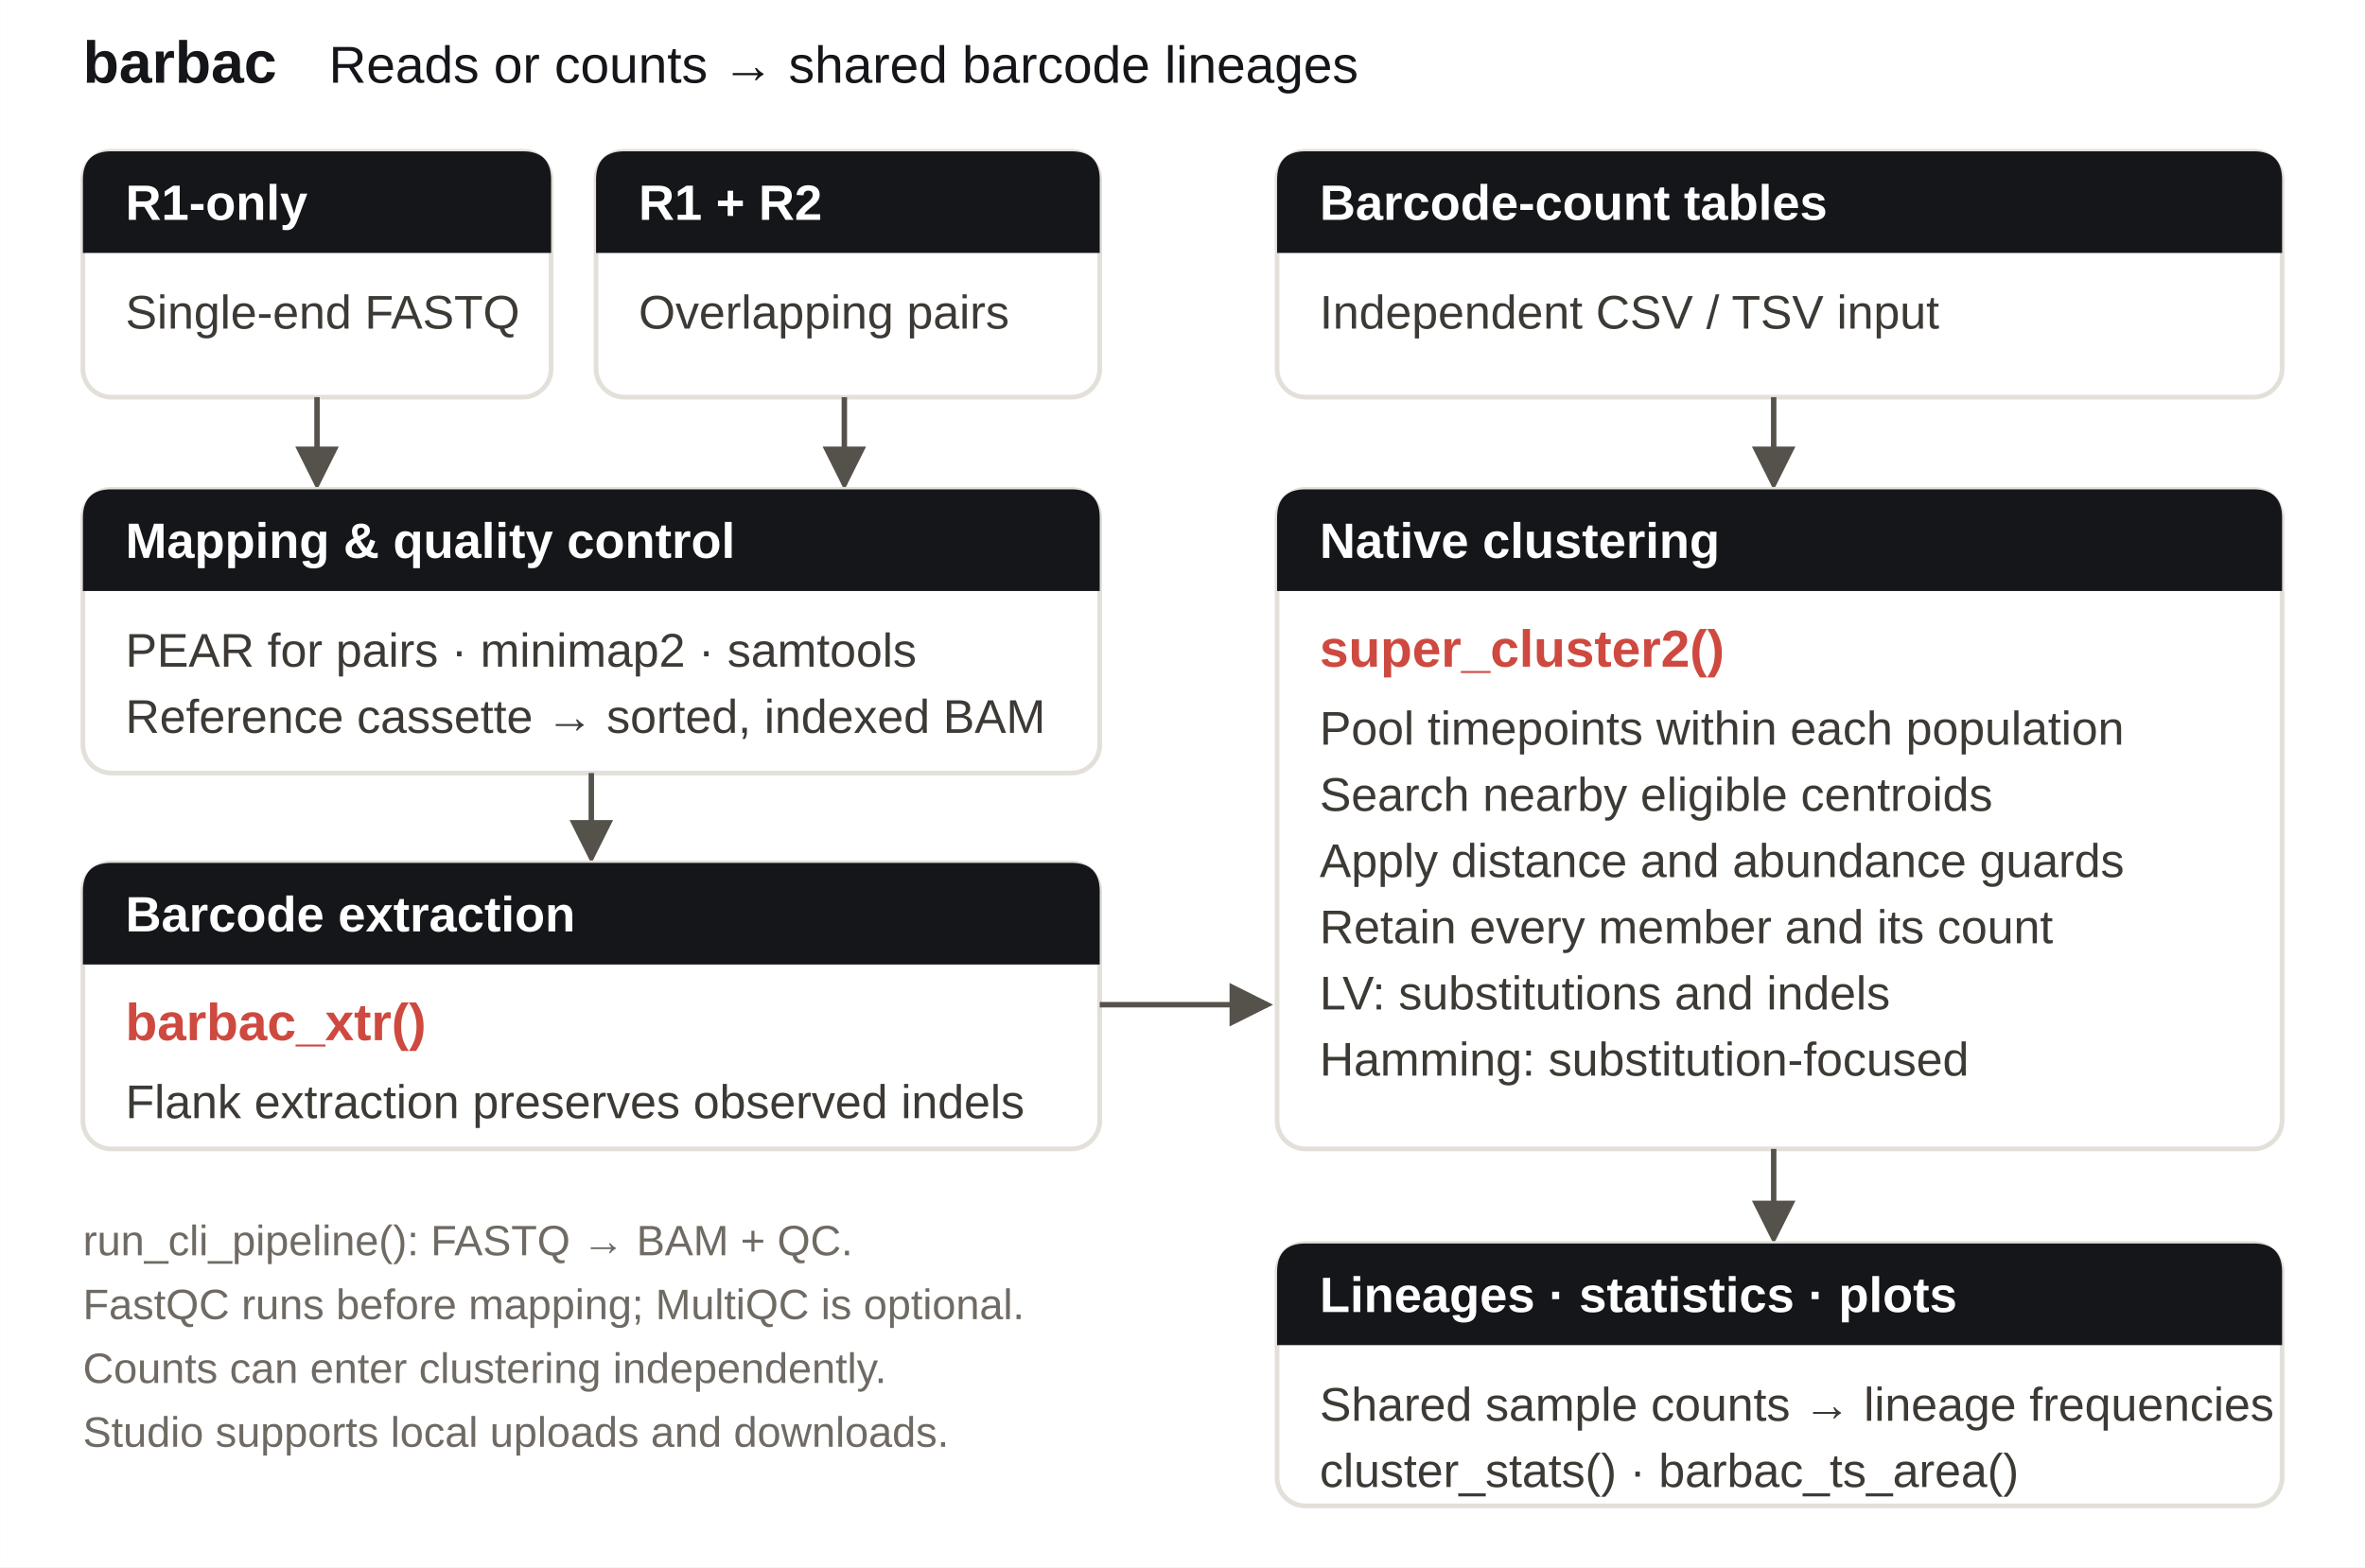
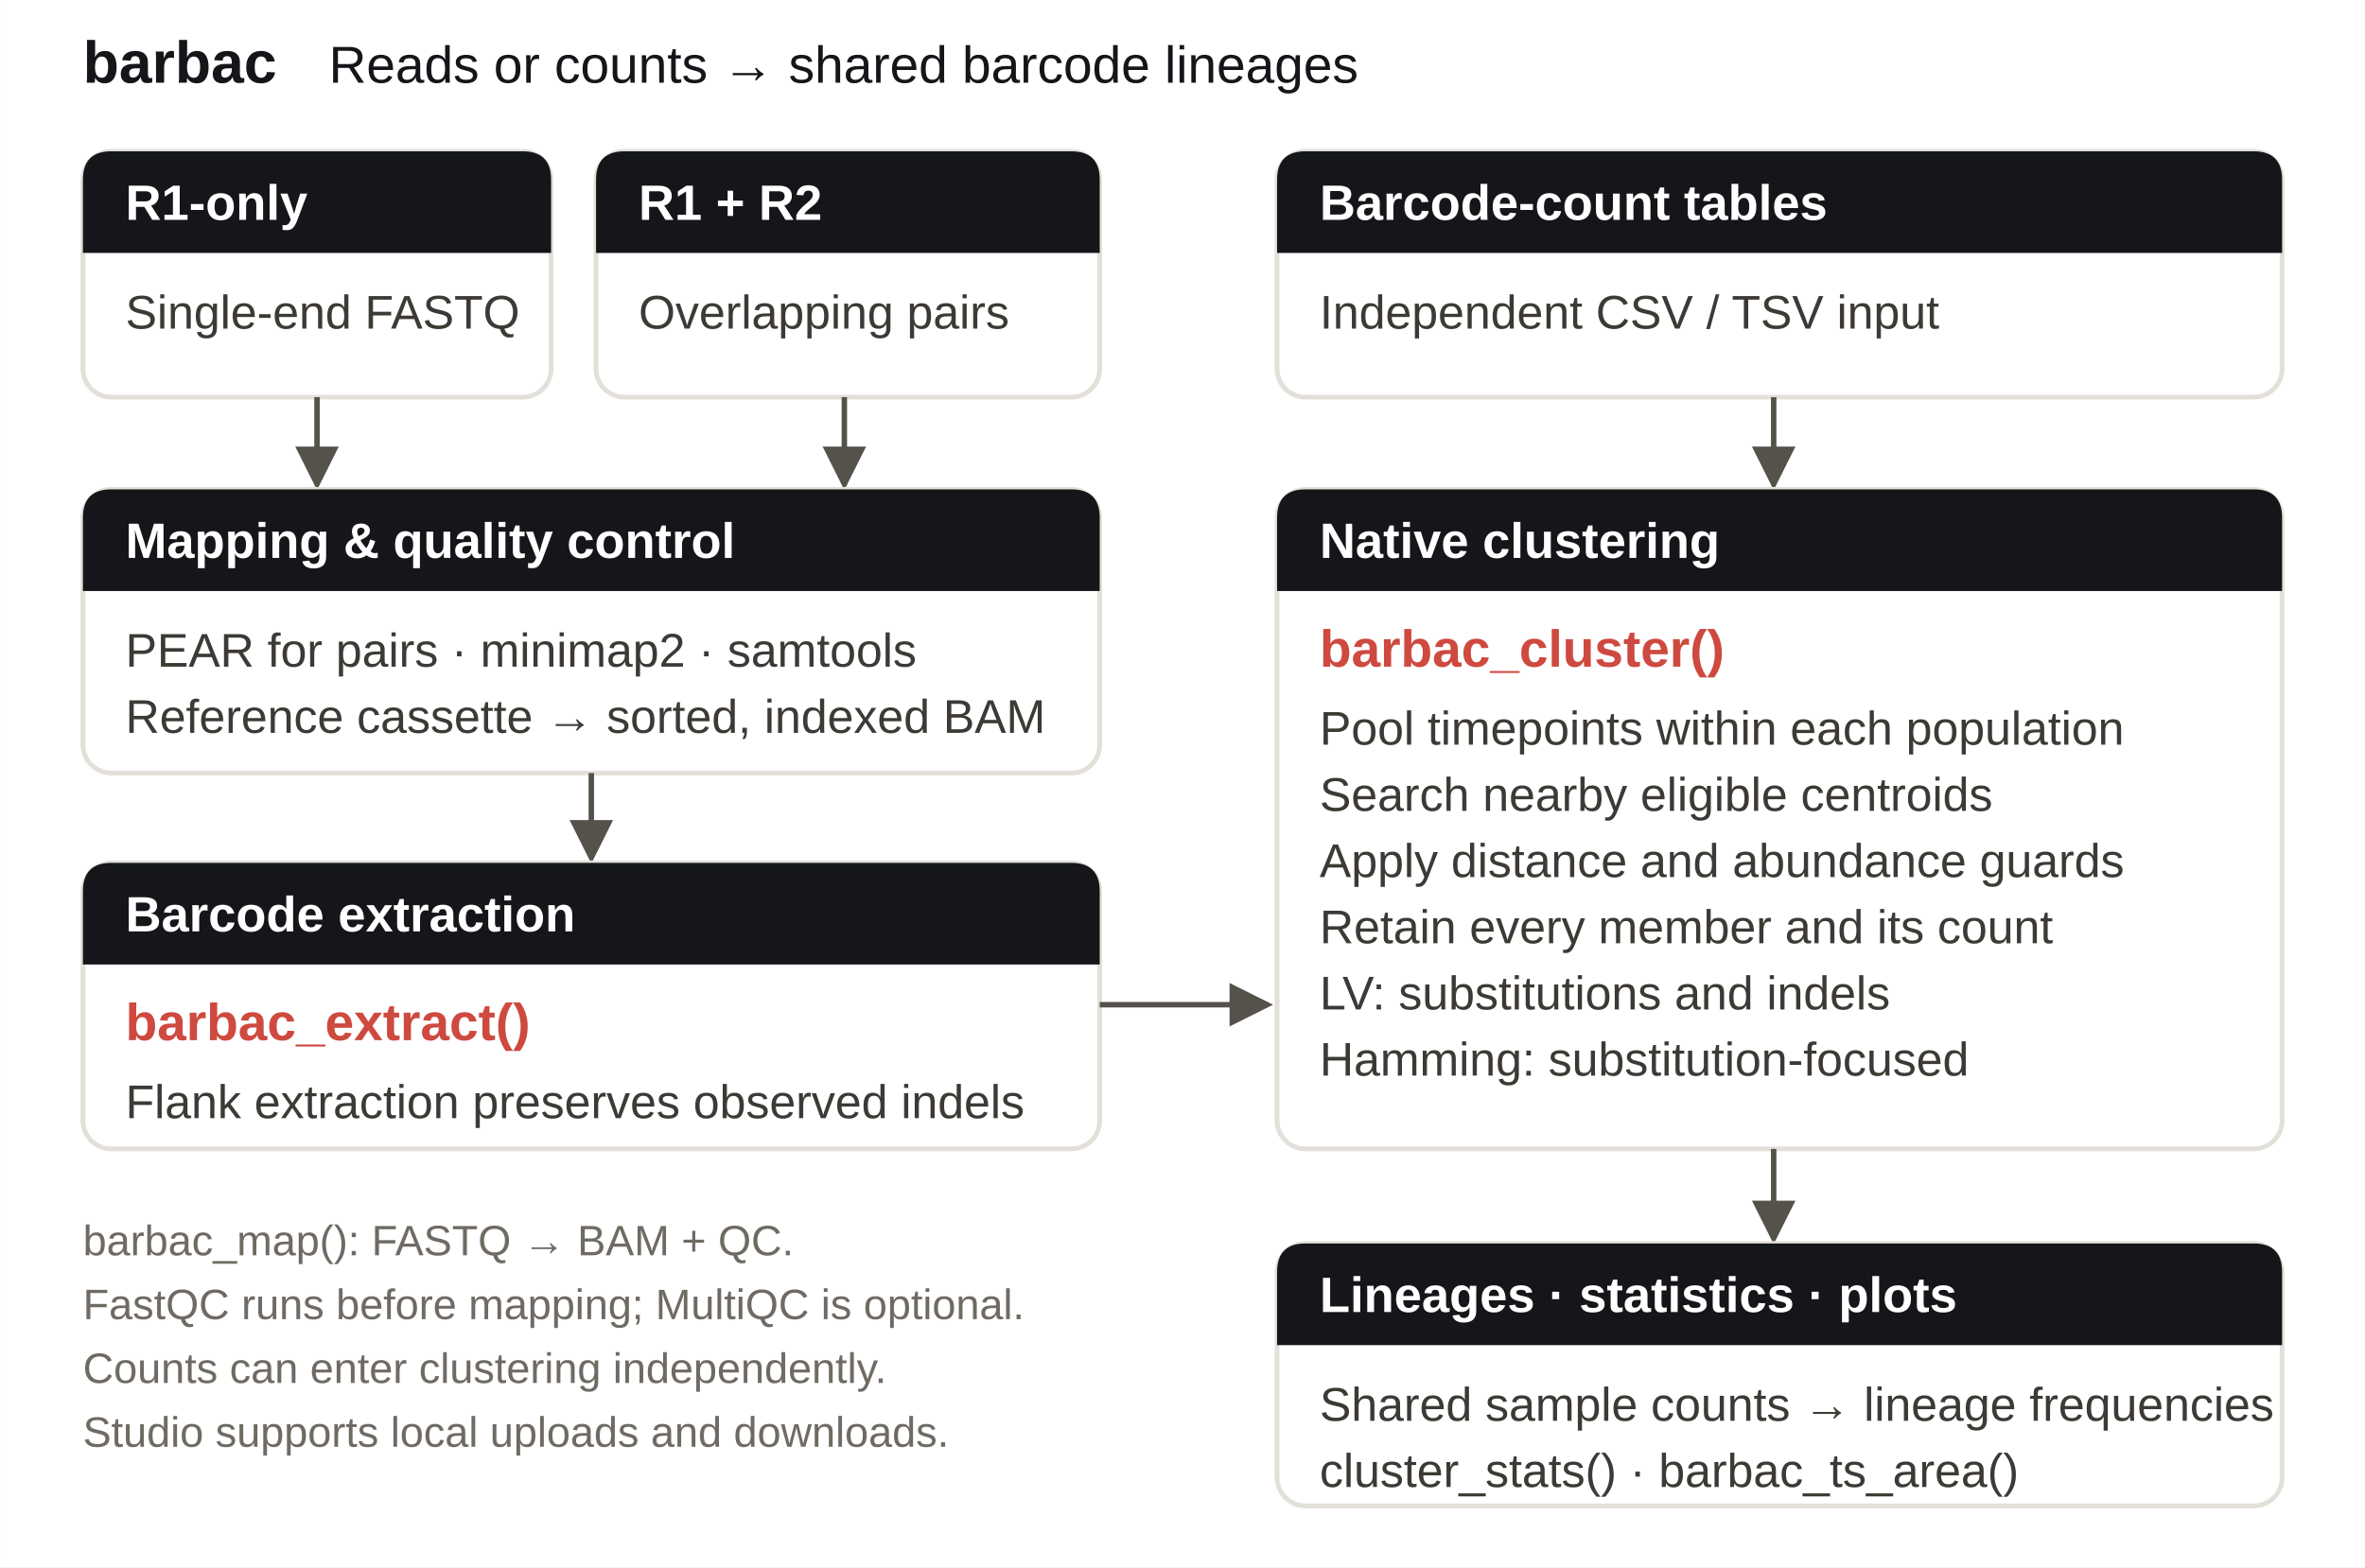
<svg xmlns="http://www.w3.org/2000/svg" width="178mm" height="118mm" viewBox="0 0 1000 663" role="img" aria-labelledby="title desc">
  <defs>
    <marker id="arrow" markerWidth="8" markerHeight="8" refX="7" refY="4" orient="auto">
      <path d="M0 0L8 4L0 8" fill="#55514b" />
    </marker>
  </defs>
  <style>text{font-family:Arial,Helvetica,sans-serif;fill:#14161a}.body{font-size:20px;fill:#3d3a35}.tool{font-size:22px;fill:#ce493f;font-weight:bold}.note{font-size:18px;fill:#6f6a63}.heading{font-size:21px;font-weight:bold;fill:white}</style>
  <rect width="1000" height="663" fill="white" />
  <text x="35" y="35" font-size="25" font-weight="bold">barbac</text>
  <text x="139" y="35" font-size="22" fill="#6f6a63">Reads or counts → shared barcode lineages</text>
  <rect x="35" y="64" width="198" height="104" rx="12" fill="#fff" stroke="#e3e0da" stroke-width="2" />
  <path d="M47 64H221Q233 64 233 76V107H35V76Q35 64 47 64" fill="#14161a" />
  <text x="53" y="93" class="heading">R1-only</text>
  <text x="53" y="139" class="body">Single-end FASTQ</text>
  <rect x="252" y="64" width="213" height="104" rx="12" fill="#fff" stroke="#e3e0da" stroke-width="2" />
  <path d="M264 64H453Q465 64 465 76V107H252V76Q252 64 264 64" fill="#14161a" />
  <text x="270" y="93" class="heading">R1 + R2</text>
  <text x="270" y="139" class="body">Overlapping pairs</text>
  <rect x="540" y="64" width="425" height="104" rx="12" fill="#fff" stroke="#e3e0da" stroke-width="2" />
  <path d="M552 64H953Q965 64 965 76V107H540V76Q540 64 552 64" fill="#14161a" />
  <text x="558" y="93" class="heading">Barcode-count tables</text>
  <text x="558" y="139" class="body">Independent CSV / TSV input</text>
  <path d="M134 168V205" stroke="#55514b" stroke-width="2.3" fill="none" marker-end="url(#arrow)" />
  <path d="M357 168V205" stroke="#55514b" stroke-width="2.3" fill="none" marker-end="url(#arrow)" />
  <path d="M750 168V205" stroke="#55514b" stroke-width="2.3" fill="none" marker-end="url(#arrow)" />
  <rect x="35" y="207" width="430" height="120" rx="12" fill="#fff" stroke="#e3e0da" stroke-width="2" />
  <path d="M47 207H453Q465 207 465 219V250H35V219Q35 207 47 207" fill="#14161a" />
  <text x="53" y="236" class="heading">Mapping &amp; quality control</text>
  <text x="53" y="282" class="body">PEAR for pairs · minimap2 · samtools</text>
  <text x="53" y="310" class="body">Reference cassette → sorted, indexed BAM</text>
  <path d="M250 327V363" stroke="#55514b" stroke-width="2.3" fill="none" marker-end="url(#arrow)" />
  <rect x="35" y="365" width="430" height="121" rx="12" fill="#fff" stroke="#e3e0da" stroke-width="2" />
  <path d="M47 365H453Q465 365 465 377V408H35V377Q35 365 47 365" fill="#14161a" />
  <text x="53" y="394" class="heading">Barcode extraction</text>
-   <text x="53" y="440" class="tool">barbac_xtr()</text>
+   <text x="53" y="440" class="tool">barbac_extract()</text>
  <text x="53" y="473" class="body">Flank extraction preserves observed indels</text>
  <rect x="540" y="207" width="425" height="279" rx="12" fill="#fff" stroke="#e3e0da" stroke-width="2" />
  <path d="M552 207H953Q965 207 965 219V250H540V219Q540 207 552 207" fill="#14161a" />
  <text x="558" y="236" class="heading">Native clustering</text>
-   <text x="558" y="282" class="tool">super_cluster2()</text>
+   <text x="558" y="282" class="tool">barbac_cluster()</text>
  <text x="558" y="315" class="body">Pool timepoints within each population</text>
  <text x="558" y="343" class="body">Search nearby eligible centroids</text>
  <text x="558" y="371" class="body">Apply distance and abundance guards</text>
  <text x="558" y="399" class="body">Retain every member and its count</text>
  <text x="558" y="427" class="body">LV: substitutions and indels</text>
  <text x="558" y="455" class="body">Hamming: substitution-focused</text>
  <path d="M465 425H536" stroke="#55514b" stroke-width="2.3" fill="none" marker-end="url(#arrow)" />
  <path d="M750 486V524" stroke="#55514b" stroke-width="2.3" fill="none" marker-end="url(#arrow)" />
  <rect x="540" y="526" width="425" height="111" rx="12" fill="#fff" stroke="#e3e0da" stroke-width="2" />
  <path d="M552 526H953Q965 526 965 538V569H540V538Q540 526 552 526" fill="#14161a" />
  <text x="558" y="555" class="heading">Lineages · statistics · plots</text>
  <text x="558" y="601" class="body">Shared sample counts → lineage frequencies</text>
  <text x="558" y="629" class="body">cluster_stats() · barbac_ts_area()</text>
-   <text x="35" y="531" class="note">run_cli_pipeline(): FASTQ → BAM + QC.</text>
+   <text x="35" y="531" class="note">barbac_map(): FASTQ → BAM + QC.</text>
  <text x="35" y="558" class="note">FastQC runs before mapping; MultiQC is optional.</text>
  <text x="35" y="585" class="note">Counts can enter clustering independently.</text>
  <text x="35" y="612" class="note">Studio supports local uploads and downloads.</text>
</svg>
